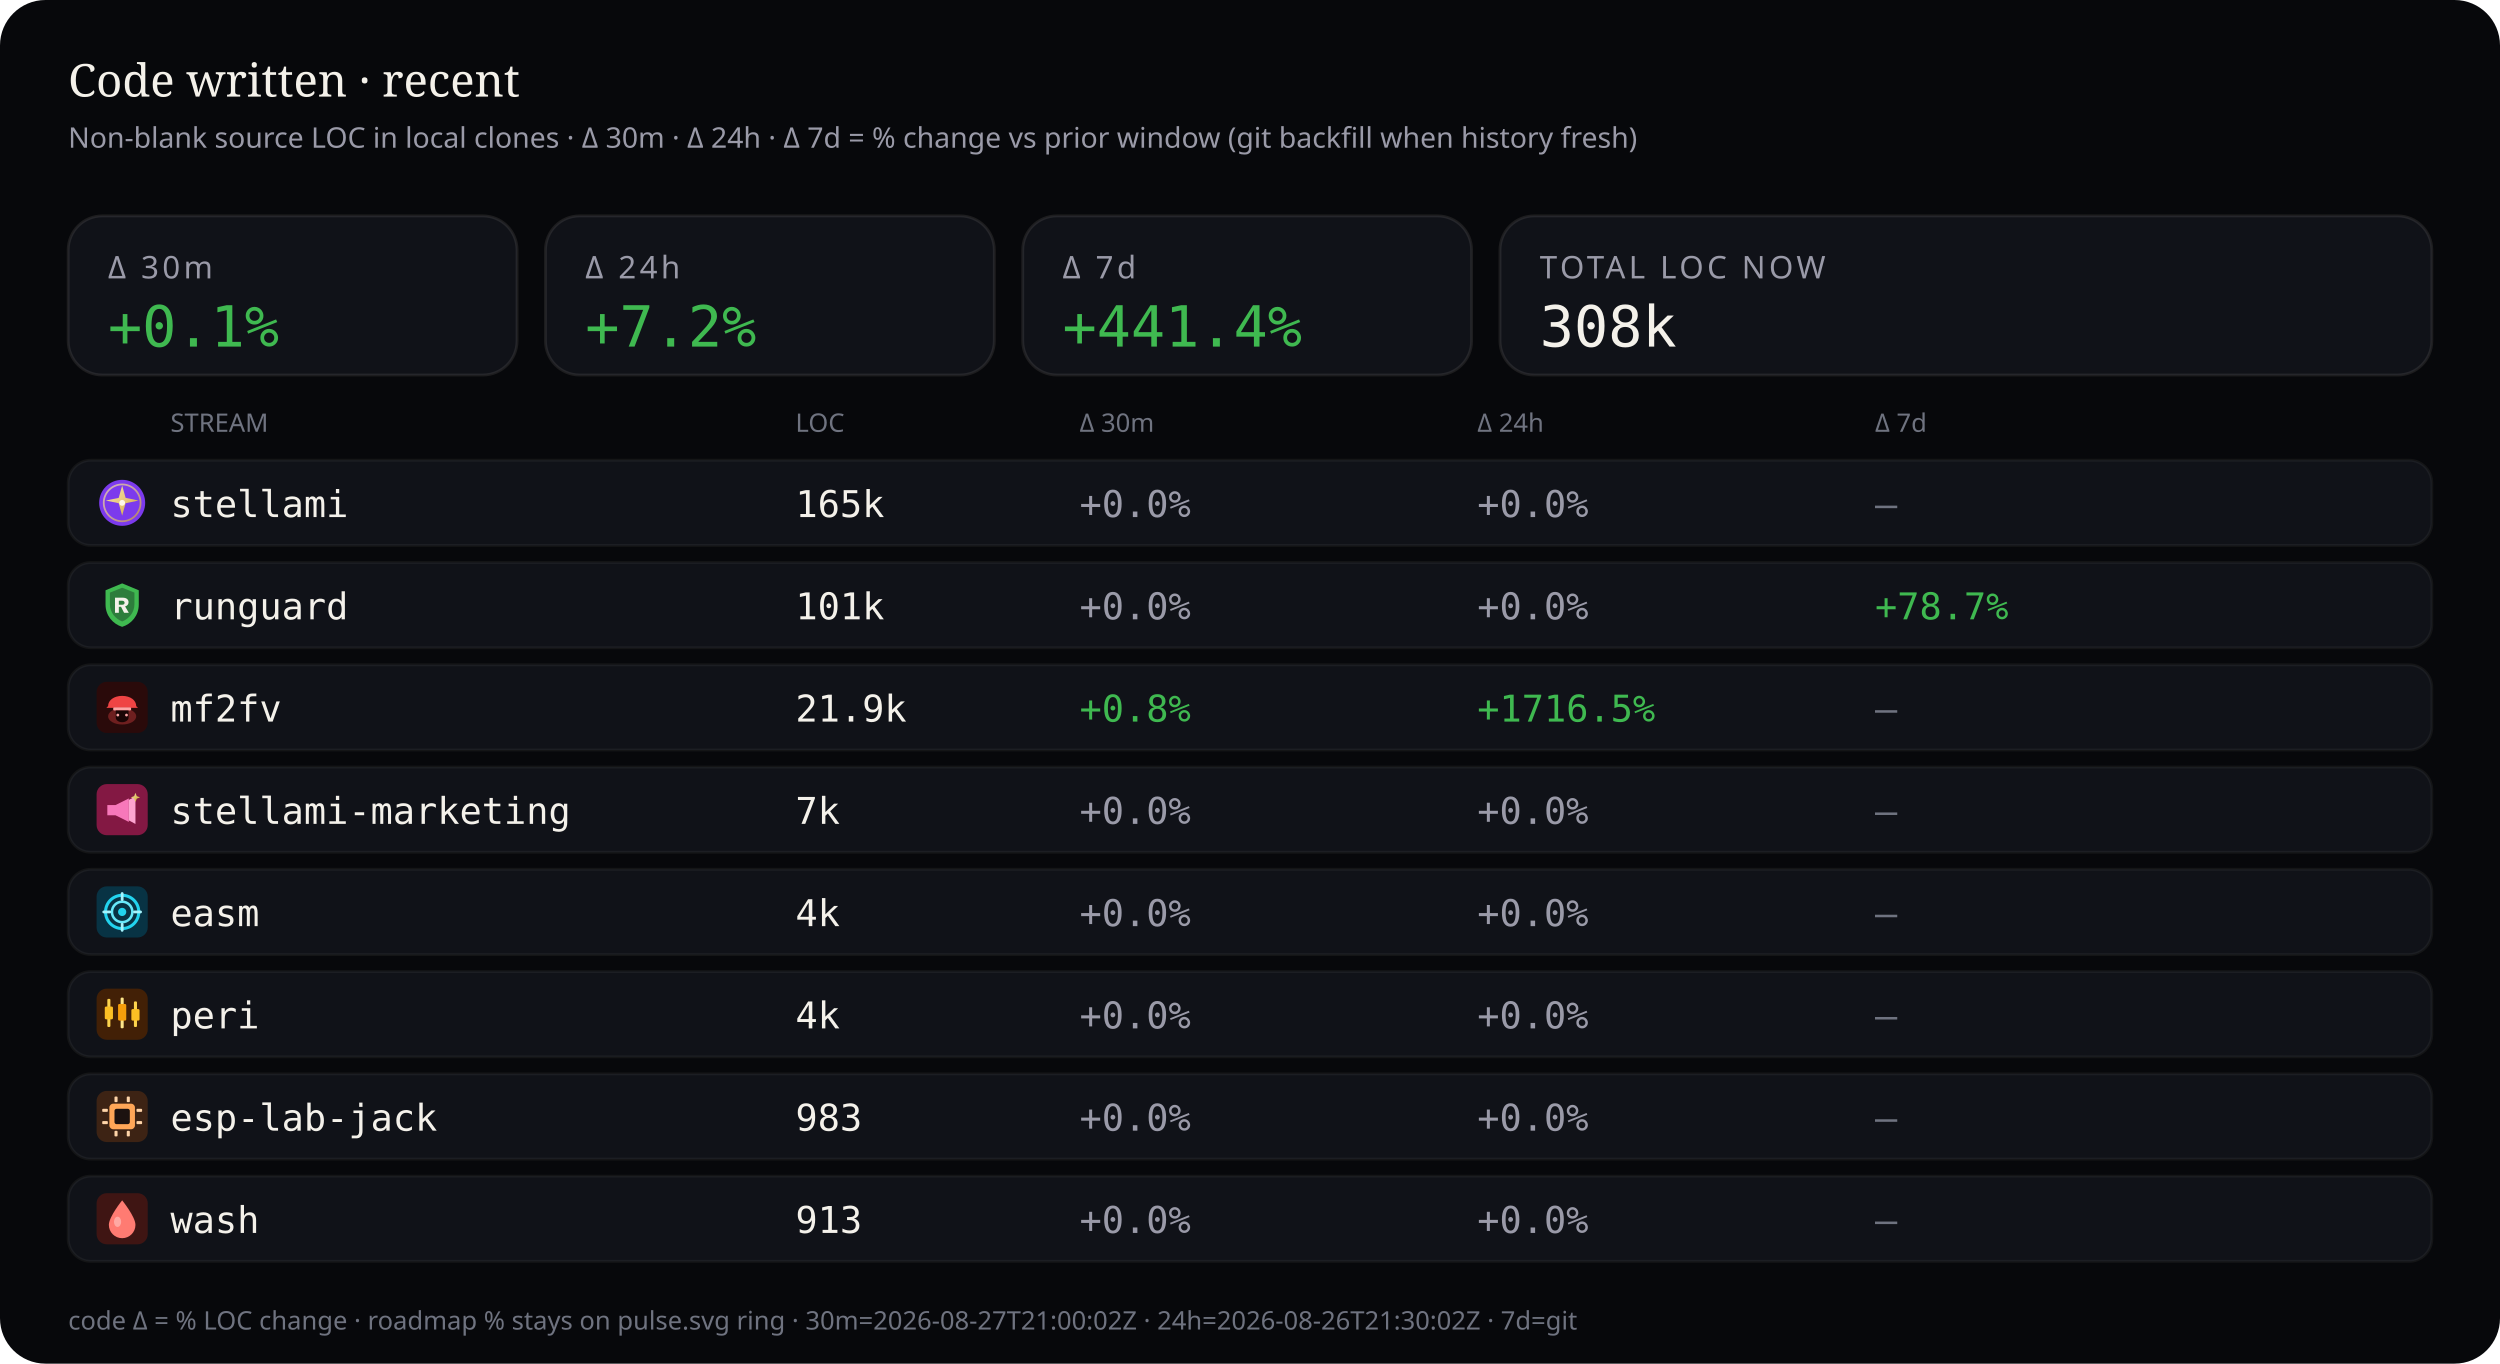
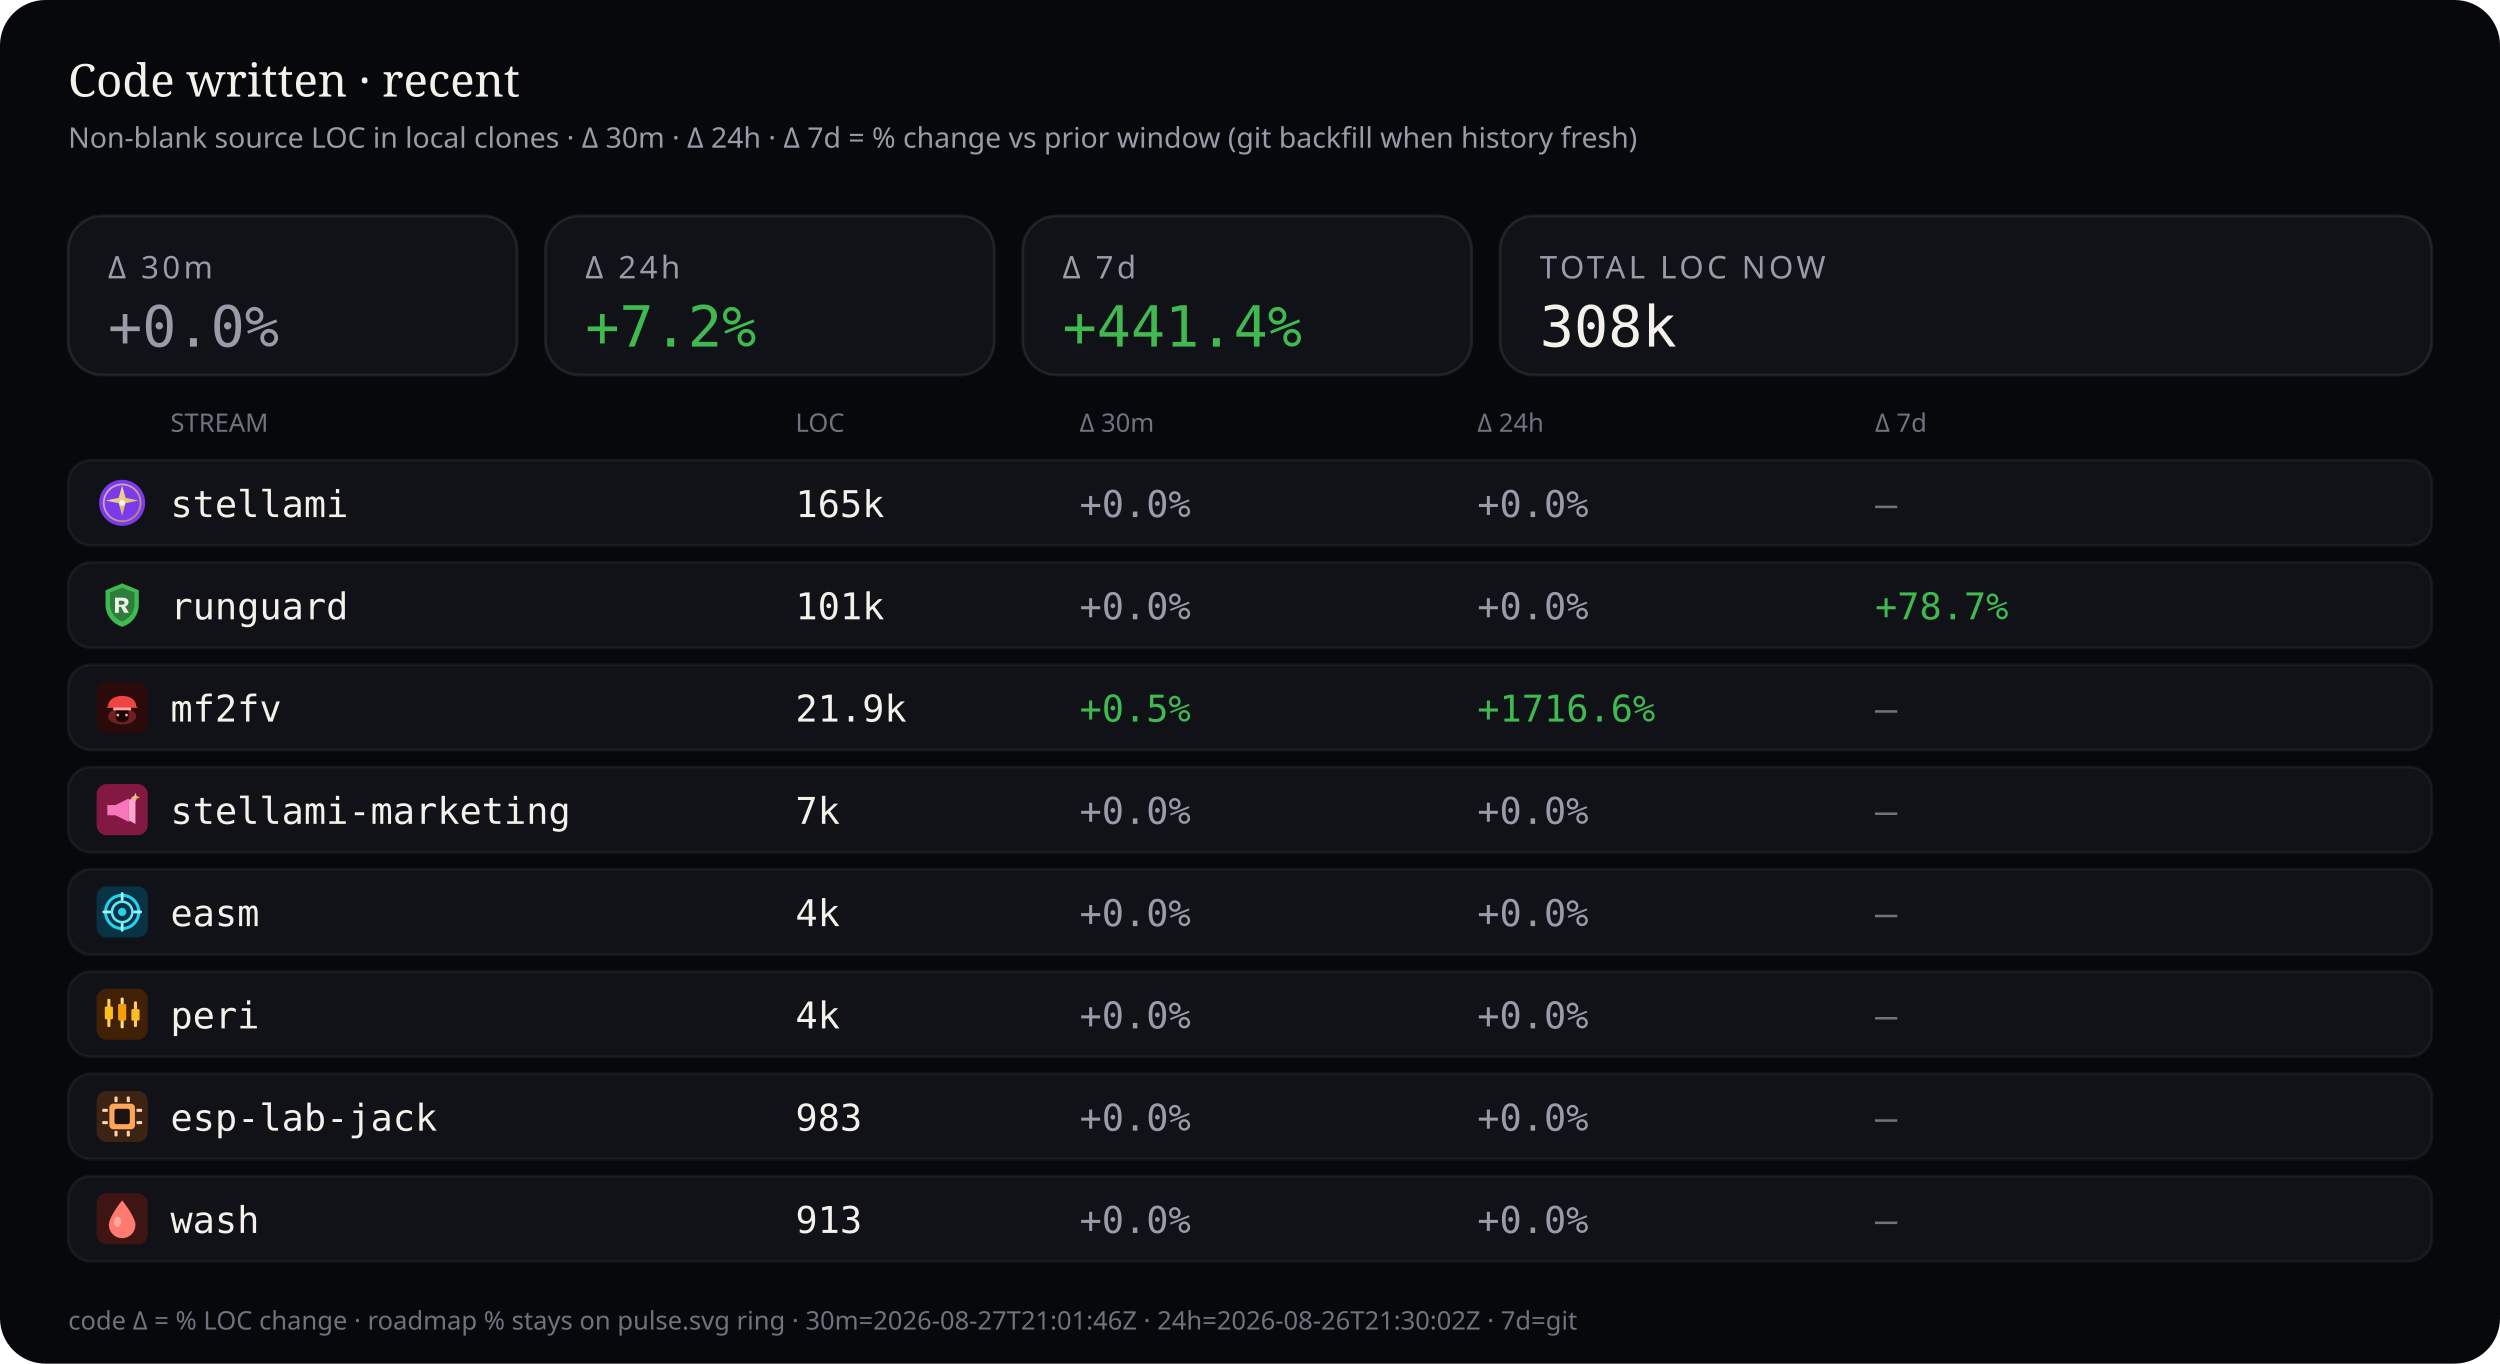
<svg xmlns="http://www.w3.org/2000/svg" viewBox="0 0 880 480" width="880" height="480" role="img" aria-label="Source code LOC deltas — 30 minutes, 24 hours, and 7 days">
  <rect width="880" height="480" rx="16" fill="#07080b" />
  <text x="24" y="34" fill="#f4f1ea" font-size="16" font-family="ui-serif, Georgia, serif">Code written · recent</text>
  <text x="24" y="52" fill="#9a9aa8" font-size="10" font-family="ui-sans-serif, system-ui, sans-serif">Non-blank source LOC in local clones · Δ 30m · Δ 24h · Δ 7d = % change vs prior window (git backfill when history fresh)</text>
  <rect x="24" y="76" width="158" height="56" rx="12" fill="#101218" stroke="rgba(232,228,214,0.10)" />
  <text x="38" y="98" fill="#9a9aa8" font-size="11" font-family="ui-sans-serif, system-ui, sans-serif" letter-spacing="1.2">Δ 30m</text>
-   <text x="38" y="122" fill="#3fb950" font-size="20" font-family="ui-monospace, SFMono-Regular, monospace">+0.1%</text>
+   <text x="38" y="122" fill="#9a9aa8" font-size="20" font-family="ui-monospace, SFMono-Regular, monospace">+0.0%</text>
  <rect x="192" y="76" width="158" height="56" rx="12" fill="#101218" stroke="rgba(232,228,214,0.10)" />
  <text x="206" y="98" fill="#9a9aa8" font-size="11" font-family="ui-sans-serif, system-ui, sans-serif" letter-spacing="1.2">Δ 24h</text>
  <text x="206" y="122" fill="#3fb950" font-size="20" font-family="ui-monospace, SFMono-Regular, monospace">+7.2%</text>
  <rect x="360" y="76" width="158" height="56" rx="12" fill="#101218" stroke="rgba(232,228,214,0.10)" />
  <text x="374" y="98" fill="#9a9aa8" font-size="11" font-family="ui-sans-serif, system-ui, sans-serif" letter-spacing="1.2">Δ 7d</text>
  <text x="374" y="122" fill="#3fb950" font-size="20" font-family="ui-monospace, SFMono-Regular, monospace">+441.4%</text>
  <rect x="528" y="76" width="328" height="56" rx="12" fill="#101218" stroke="rgba(232,228,214,0.10)" />
  <text x="542" y="98" fill="#9a9aa8" font-size="11" font-family="ui-sans-serif, system-ui, sans-serif" letter-spacing="1.2">TOTAL LOC NOW</text>
  <text x="542" y="122" fill="#f4f1ea" font-size="20" font-family="ui-monospace, SFMono-Regular, monospace">308k</text>
  <text x="60" y="152" fill="#6f7380" font-size="9" font-family="ui-sans-serif, system-ui, sans-serif">STREAM</text>
  <text x="280" y="152" fill="#6f7380" font-size="9" font-family="ui-sans-serif, system-ui, sans-serif">LOC</text>
  <text x="380" y="152" fill="#6f7380" font-size="9" font-family="ui-sans-serif, system-ui, sans-serif">Δ 30m</text>
  <text x="520" y="152" fill="#6f7380" font-size="9" font-family="ui-sans-serif, system-ui, sans-serif">Δ 24h</text>
  <text x="660" y="152" fill="#6f7380" font-size="9" font-family="ui-sans-serif, system-ui, sans-serif">Δ 7d</text>
  <rect x="24" y="162" width="832" height="30" rx="8" fill="#101218" stroke="rgba(232,228,214,0.06)" />
  <g id="stream_logo_stellami" class="stream_logo" data-stream="stellami" transform="translate(34.0,168.0) scale(0.9)" opacity="1.0">
    <defs>
      <linearGradient id="stream_logo_stellami-stellami-gold" x1="0%" y1="0%" x2="100%" y2="100%">
        <stop offset="0%" stop-color="#f5e6a8" />
        <stop offset="55%" stop-color="#e8c57a" />
        <stop offset="100%" stop-color="#c9a227" />
      </linearGradient>
    </defs>
    <circle cx="10" cy="10" r="9" fill="#7c3aed" />
    <circle cx="10" cy="10" r="7.2" fill="none" stroke="url(#stream_logo_stellami-stellami-gold)" stroke-width="0.7" opacity=".7" />
    <path fill="url(#stream_logo_stellami-stellami-gold)" d="M10 3.2 L11.35 8.05 L16.4 9.1 L11.35 10.15 L10 15 L8.65 10.15 L3.6 9.1 L8.65 8.05 Z" />
    <circle cx="10" cy="10" r="1.15" fill="#fff8e8" />
  </g>
  <use class="stream_logo" data-stream="stellami" href="#stream_logo_stellami" x="34.0" y="168.0" width="18" height="18" opacity="0" />
  <text x="60" y="182" fill="#f4f1ea" font-size="13" font-family="ui-monospace, SFMono-Regular, monospace">stellami</text>
  <text x="280" y="182" fill="#f4f1ea" font-size="13" font-family="ui-monospace, SFMono-Regular, monospace">165k</text>
  <text x="380" y="182" fill="#9a9aa8" font-size="13" font-family="ui-monospace, SFMono-Regular, monospace">+0.0%</text>
  <text x="520" y="182" fill="#9a9aa8" font-size="13" font-family="ui-monospace, SFMono-Regular, monospace">+0.0%</text>
  <text x="660" y="182" fill="#6f7380" font-size="13" font-family="ui-monospace, SFMono-Regular, monospace">—</text>
  <rect x="24" y="198" width="832" height="30" rx="8" fill="#101218" stroke="rgba(232,228,214,0.06)" />
  <g id="stream_logo_runguard" class="stream_logo" data-stream="runguard" transform="translate(34.0,204.0) scale(0.9)" opacity="1.0">
    <path fill="#3fb950" d="M10 1.5 L16.5 4.2 V9.8 C16.5 14.1 13.6 17.4 10 18.5 C6.4 17.4 3.5 14.1 3.5 9.8 V4.2 Z" />
    <path fill="#0d1117" fill-opacity=".35" d="M10 3.2 L14.8 5.1 V9.7 C14.8 12.9 12.6 15.4 10 16.4 C7.4 15.4 5.2 12.9 5.2 9.7 V5.1 Z" />
    <path fill="#f4f1ea" d="M7.2 7.1h3.1c1.35 0 2.2.7 2.2 1.75 0 .85-.5 1.45-1.35 1.65L12.6 13h-1.85l-1.2-2.35H8.7V13H7.2V7.1zm1.5 1.2v1.55h1.35c.55 0 .9-.28.9-.75s-.35-.8-.9-.8H8.7z" />
  </g>
  <use class="stream_logo" data-stream="runguard" href="#stream_logo_runguard" x="34.0" y="204.0" width="18" height="18" opacity="0" />
  <text x="60" y="218" fill="#f4f1ea" font-size="13" font-family="ui-monospace, SFMono-Regular, monospace">runguard</text>
  <text x="280" y="218" fill="#f4f1ea" font-size="13" font-family="ui-monospace, SFMono-Regular, monospace">101k</text>
  <text x="380" y="218" fill="#9a9aa8" font-size="13" font-family="ui-monospace, SFMono-Regular, monospace">+0.0%</text>
  <text x="520" y="218" fill="#9a9aa8" font-size="13" font-family="ui-monospace, SFMono-Regular, monospace">+0.0%</text>
  <text x="660" y="218" fill="#3fb950" font-size="13" font-family="ui-monospace, SFMono-Regular, monospace">+78.7%</text>
  <rect x="24" y="234" width="832" height="30" rx="8" fill="#101218" stroke="rgba(232,228,214,0.06)" />
  <g id="stream_logo_mf2fv" class="stream_logo" data-stream="mf2fv" transform="translate(34.0,240.0) scale(0.9)" opacity="1.0">
    <rect width="20" height="20" rx="4" fill="#2a0a0a" />
    <ellipse cx="10" cy="13.5" rx="5.5" ry="3.2" fill="#ef4444" opacity=".35" />
    <path fill="#ef4444" d="M4.5 9.5 C4.5 7.2 6.8 5.5 10 5.5 S15.5 7.2 15.5 9.5 L16.2 10.2 H3.8 Z" />
    <rect x="6.5" y="10" width="7" height="1.2" rx="0.4" fill="#fca5a5" />
    <path fill="#1a0505" d="M7.5 11.2 h5 v2.8 c0 1-1.1 1.8-2.5 1.8 s-2.5-.8-2.5-1.8 v-2.8z" />
    <circle cx="8.3" cy="13" r="0.55" fill="#fca5a5" />
    <circle cx="11.7" cy="13" r="0.55" fill="#fca5a5" />
  </g>
  <use class="stream_logo" data-stream="mf2fv" href="#stream_logo_mf2fv" x="34.0" y="240.0" width="18" height="18" opacity="0" />
  <text x="60" y="254" fill="#f4f1ea" font-size="13" font-family="ui-monospace, SFMono-Regular, monospace">mf2fv</text>
  <text x="280" y="254" fill="#f4f1ea" font-size="13" font-family="ui-monospace, SFMono-Regular, monospace">21.9k</text>
-   <text x="380" y="254" fill="#3fb950" font-size="13" font-family="ui-monospace, SFMono-Regular, monospace">+0.8%</text>
-   <text x="520" y="254" fill="#3fb950" font-size="13" font-family="ui-monospace, SFMono-Regular, monospace">+1716.5%</text>
+   <text x="380" y="254" fill="#3fb950" font-size="13" font-family="ui-monospace, SFMono-Regular, monospace">+0.5%</text>
+   <text x="520" y="254" fill="#3fb950" font-size="13" font-family="ui-monospace, SFMono-Regular, monospace">+1716.6%</text>
  <text x="660" y="254" fill="#6f7380" font-size="13" font-family="ui-monospace, SFMono-Regular, monospace">—</text>
  <rect x="24" y="270" width="832" height="30" rx="8" fill="#101218" stroke="rgba(232,228,214,0.06)" />
  <g id="stream_logo_stellami-marketing" class="stream_logo" data-stream="stellami-marketing" transform="translate(34.0,276.0) scale(0.9)" opacity="1.0">
    <defs>
      <linearGradient id="stream_logo_stellami-marketing-smkt-gold" x1="0%" y1="0%" x2="100%" y2="100%">
        <stop offset="0%" stop-color="#f5e6a8" />
        <stop offset="100%" stop-color="#c9a227" />
      </linearGradient>
    </defs>
    <rect width="20" height="20" rx="4" fill="#831843" />
    <path fill="#f778ba" d="M4.2 8.2h3.2l5.2-2.6v9.2l-5.2-2.6H4.2z" />
    <path fill="#fda4d0" d="M12.6 6.2l2.6-1.4v10.8l-2.6-1.4z" />
    <path fill="url(#stream_logo_stellami-marketing-smkt-gold)" d="M15.2 3.4 L15.7 4.7 L17 5.2 L15.7 5.7 L15.2 7 L14.7 5.7 L13.4 5.2 L14.7 4.7 Z" />
  </g>
  <use class="stream_logo" data-stream="stellami-marketing" href="#stream_logo_stellami-marketing" x="34.0" y="276.0" width="18" height="18" opacity="0" />
  <text x="60" y="290" fill="#f4f1ea" font-size="13" font-family="ui-monospace, SFMono-Regular, monospace">stellami-marketing</text>
  <text x="280" y="290" fill="#f4f1ea" font-size="13" font-family="ui-monospace, SFMono-Regular, monospace">7k</text>
  <text x="380" y="290" fill="#9a9aa8" font-size="13" font-family="ui-monospace, SFMono-Regular, monospace">+0.0%</text>
  <text x="520" y="290" fill="#9a9aa8" font-size="13" font-family="ui-monospace, SFMono-Regular, monospace">+0.0%</text>
  <text x="660" y="290" fill="#6f7380" font-size="13" font-family="ui-monospace, SFMono-Regular, monospace">—</text>
  <rect x="24" y="306" width="832" height="30" rx="8" fill="#101218" stroke="rgba(232,228,214,0.06)" />
  <g id="stream_logo_easm" class="stream_logo" data-stream="easm" transform="translate(34.0,312.0) scale(0.9)" opacity="1.0">
    <rect width="20" height="20" rx="4" fill="#083344" />
    <circle cx="10" cy="10" r="6.5" fill="none" stroke="#22d3ee" stroke-width="1.2" />
    <circle cx="10" cy="10" r="4" fill="none" stroke="#67e8f9" stroke-width="1" />
    <circle cx="10" cy="10" r="1.6" fill="#22d3ee" />
    <path d="M10 2.8 V5.2 M10 14.8 V17.2 M2.8 10 H5.2 M14.8 10 H17.2" stroke="#a5f3fc" stroke-width="1.1" stroke-linecap="round" />
  </g>
  <use class="stream_logo" data-stream="easm" href="#stream_logo_easm" x="34.0" y="312.0" width="18" height="18" opacity="0" />
  <text x="60" y="326" fill="#f4f1ea" font-size="13" font-family="ui-monospace, SFMono-Regular, monospace">easm</text>
  <text x="280" y="326" fill="#f4f1ea" font-size="13" font-family="ui-monospace, SFMono-Regular, monospace">4k</text>
  <text x="380" y="326" fill="#9a9aa8" font-size="13" font-family="ui-monospace, SFMono-Regular, monospace">+0.0%</text>
  <text x="520" y="326" fill="#9a9aa8" font-size="13" font-family="ui-monospace, SFMono-Regular, monospace">+0.0%</text>
  <text x="660" y="326" fill="#6f7380" font-size="13" font-family="ui-monospace, SFMono-Regular, monospace">—</text>
  <rect x="24" y="342" width="832" height="30" rx="8" fill="#101218" stroke="rgba(232,228,214,0.06)" />
  <g id="stream_logo_peri" class="stream_logo" data-stream="peri" transform="translate(34.0,348.0) scale(0.9)" opacity="1.0">
    <rect width="20" height="20" rx="4" fill="#422006" />
    <rect x="4.2" y="4" width="1.2" height="11" rx="0.4" fill="#fcd34d" />
    <rect x="3.2" y="7" width="3.2" height="5" rx="0.5" fill="#fbbf24" />
    <rect x="9.4" y="3.5" width="1.2" height="12" rx="0.4" fill="#fde68a" />
    <rect x="8.4" y="6" width="3.2" height="6.5" rx="0.5" fill="#f59e0b" />
    <rect x="14.6" y="5" width="1.2" height="10" rx="0.4" fill="#fcd34d" />
    <rect x="13.6" y="8" width="3.2" height="4.5" rx="0.5" fill="#fbbf24" />
  </g>
  <use class="stream_logo" data-stream="peri" href="#stream_logo_peri" x="34.0" y="348.0" width="18" height="18" opacity="0" />
  <text x="60" y="362" fill="#f4f1ea" font-size="13" font-family="ui-monospace, SFMono-Regular, monospace">peri</text>
  <text x="280" y="362" fill="#f4f1ea" font-size="13" font-family="ui-monospace, SFMono-Regular, monospace">4k</text>
  <text x="380" y="362" fill="#9a9aa8" font-size="13" font-family="ui-monospace, SFMono-Regular, monospace">+0.0%</text>
  <text x="520" y="362" fill="#9a9aa8" font-size="13" font-family="ui-monospace, SFMono-Regular, monospace">+0.0%</text>
  <text x="660" y="362" fill="#6f7380" font-size="13" font-family="ui-monospace, SFMono-Regular, monospace">—</text>
  <rect x="24" y="378" width="832" height="30" rx="8" fill="#101218" stroke="rgba(232,228,214,0.06)" />
  <g id="stream_logo_esp-lab-jack" class="stream_logo" data-stream="esp-lab-jack" transform="translate(34.0,384.0) scale(0.9)" opacity="1.0">
    <rect width="20" height="20" rx="4" fill="#3d2314" />
    <rect x="5" y="5" width="10" height="10" rx="1.5" fill="#ffa657" />
    <rect x="7" y="7" width="6" height="6" rx="0.8" fill="#1c1210" />
    <rect x="2.2" y="7" width="2.2" height="1.2" rx="0.3" fill="#ffd4a8" />
    <rect x="2.2" y="11.8" width="2.2" height="1.2" rx="0.3" fill="#ffd4a8" />
    <rect x="15.6" y="7" width="2.2" height="1.2" rx="0.3" fill="#ffd4a8" />
    <rect x="15.6" y="11.8" width="2.2" height="1.2" rx="0.3" fill="#ffd4a8" />
    <rect x="7" y="2.2" width="1.2" height="2.2" rx="0.3" fill="#ffd4a8" />
    <rect x="11.8" y="2.2" width="1.2" height="2.2" rx="0.3" fill="#ffd4a8" />
    <rect x="7" y="15.6" width="1.2" height="2.2" rx="0.3" fill="#ffd4a8" />
    <rect x="11.8" y="15.6" width="1.2" height="2.2" rx="0.3" fill="#ffd4a8" />
  </g>
  <use class="stream_logo" data-stream="esp-lab-jack" href="#stream_logo_esp-lab-jack" x="34.0" y="384.0" width="18" height="18" opacity="0" />
  <text x="60" y="398" fill="#f4f1ea" font-size="13" font-family="ui-monospace, SFMono-Regular, monospace">esp-lab-jack</text>
  <text x="280" y="398" fill="#f4f1ea" font-size="13" font-family="ui-monospace, SFMono-Regular, monospace">983</text>
  <text x="380" y="398" fill="#9a9aa8" font-size="13" font-family="ui-monospace, SFMono-Regular, monospace">+0.0%</text>
  <text x="520" y="398" fill="#9a9aa8" font-size="13" font-family="ui-monospace, SFMono-Regular, monospace">+0.0%</text>
  <text x="660" y="398" fill="#6f7380" font-size="13" font-family="ui-monospace, SFMono-Regular, monospace">—</text>
  <rect x="24" y="414" width="832" height="30" rx="8" fill="#101218" stroke="rgba(232,228,214,0.06)" />
  <g id="stream_logo_wash" class="stream_logo" data-stream="wash" transform="translate(34.0,420.0) scale(0.9)" opacity="1.0">
    <rect width="20" height="20" rx="4" fill="#3f1513" />
    <path fill="#ff7b72" d="M10 2.8 C10 2.8 15.2 9.2 15.2 12.4 A5.2 5.2 0 0 1 4.8 12.4 C4.8 9.2 10 2.8 10 2.8 Z" />
    <ellipse cx="8.2" cy="11.2" rx="1.4" ry="2" fill="#ffd0cc" opacity=".55" />
  </g>
  <use class="stream_logo" data-stream="wash" href="#stream_logo_wash" x="34.0" y="420.0" width="18" height="18" opacity="0" />
  <text x="60" y="434" fill="#f4f1ea" font-size="13" font-family="ui-monospace, SFMono-Regular, monospace">wash</text>
  <text x="280" y="434" fill="#f4f1ea" font-size="13" font-family="ui-monospace, SFMono-Regular, monospace">913</text>
  <text x="380" y="434" fill="#9a9aa8" font-size="13" font-family="ui-monospace, SFMono-Regular, monospace">+0.0%</text>
  <text x="520" y="434" fill="#9a9aa8" font-size="13" font-family="ui-monospace, SFMono-Regular, monospace">+0.0%</text>
  <text x="660" y="434" fill="#6f7380" font-size="13" font-family="ui-monospace, SFMono-Regular, monospace">—</text>
-   <text x="24" y="468" fill="#6f7380" font-size="9" font-family="ui-sans-serif, system-ui, sans-serif">code Δ = % LOC change · roadmap % stays on pulse.svg ring · 30m=2026-08-27T21:00:02Z · 24h=2026-08-26T21:30:02Z · 7d=git</text>
+   <text x="24" y="468" fill="#6f7380" font-size="9" font-family="ui-sans-serif, system-ui, sans-serif">code Δ = % LOC change · roadmap % stays on pulse.svg ring · 30m=2026-08-27T21:01:46Z · 24h=2026-08-26T21:30:02Z · 7d=git</text>
</svg>
